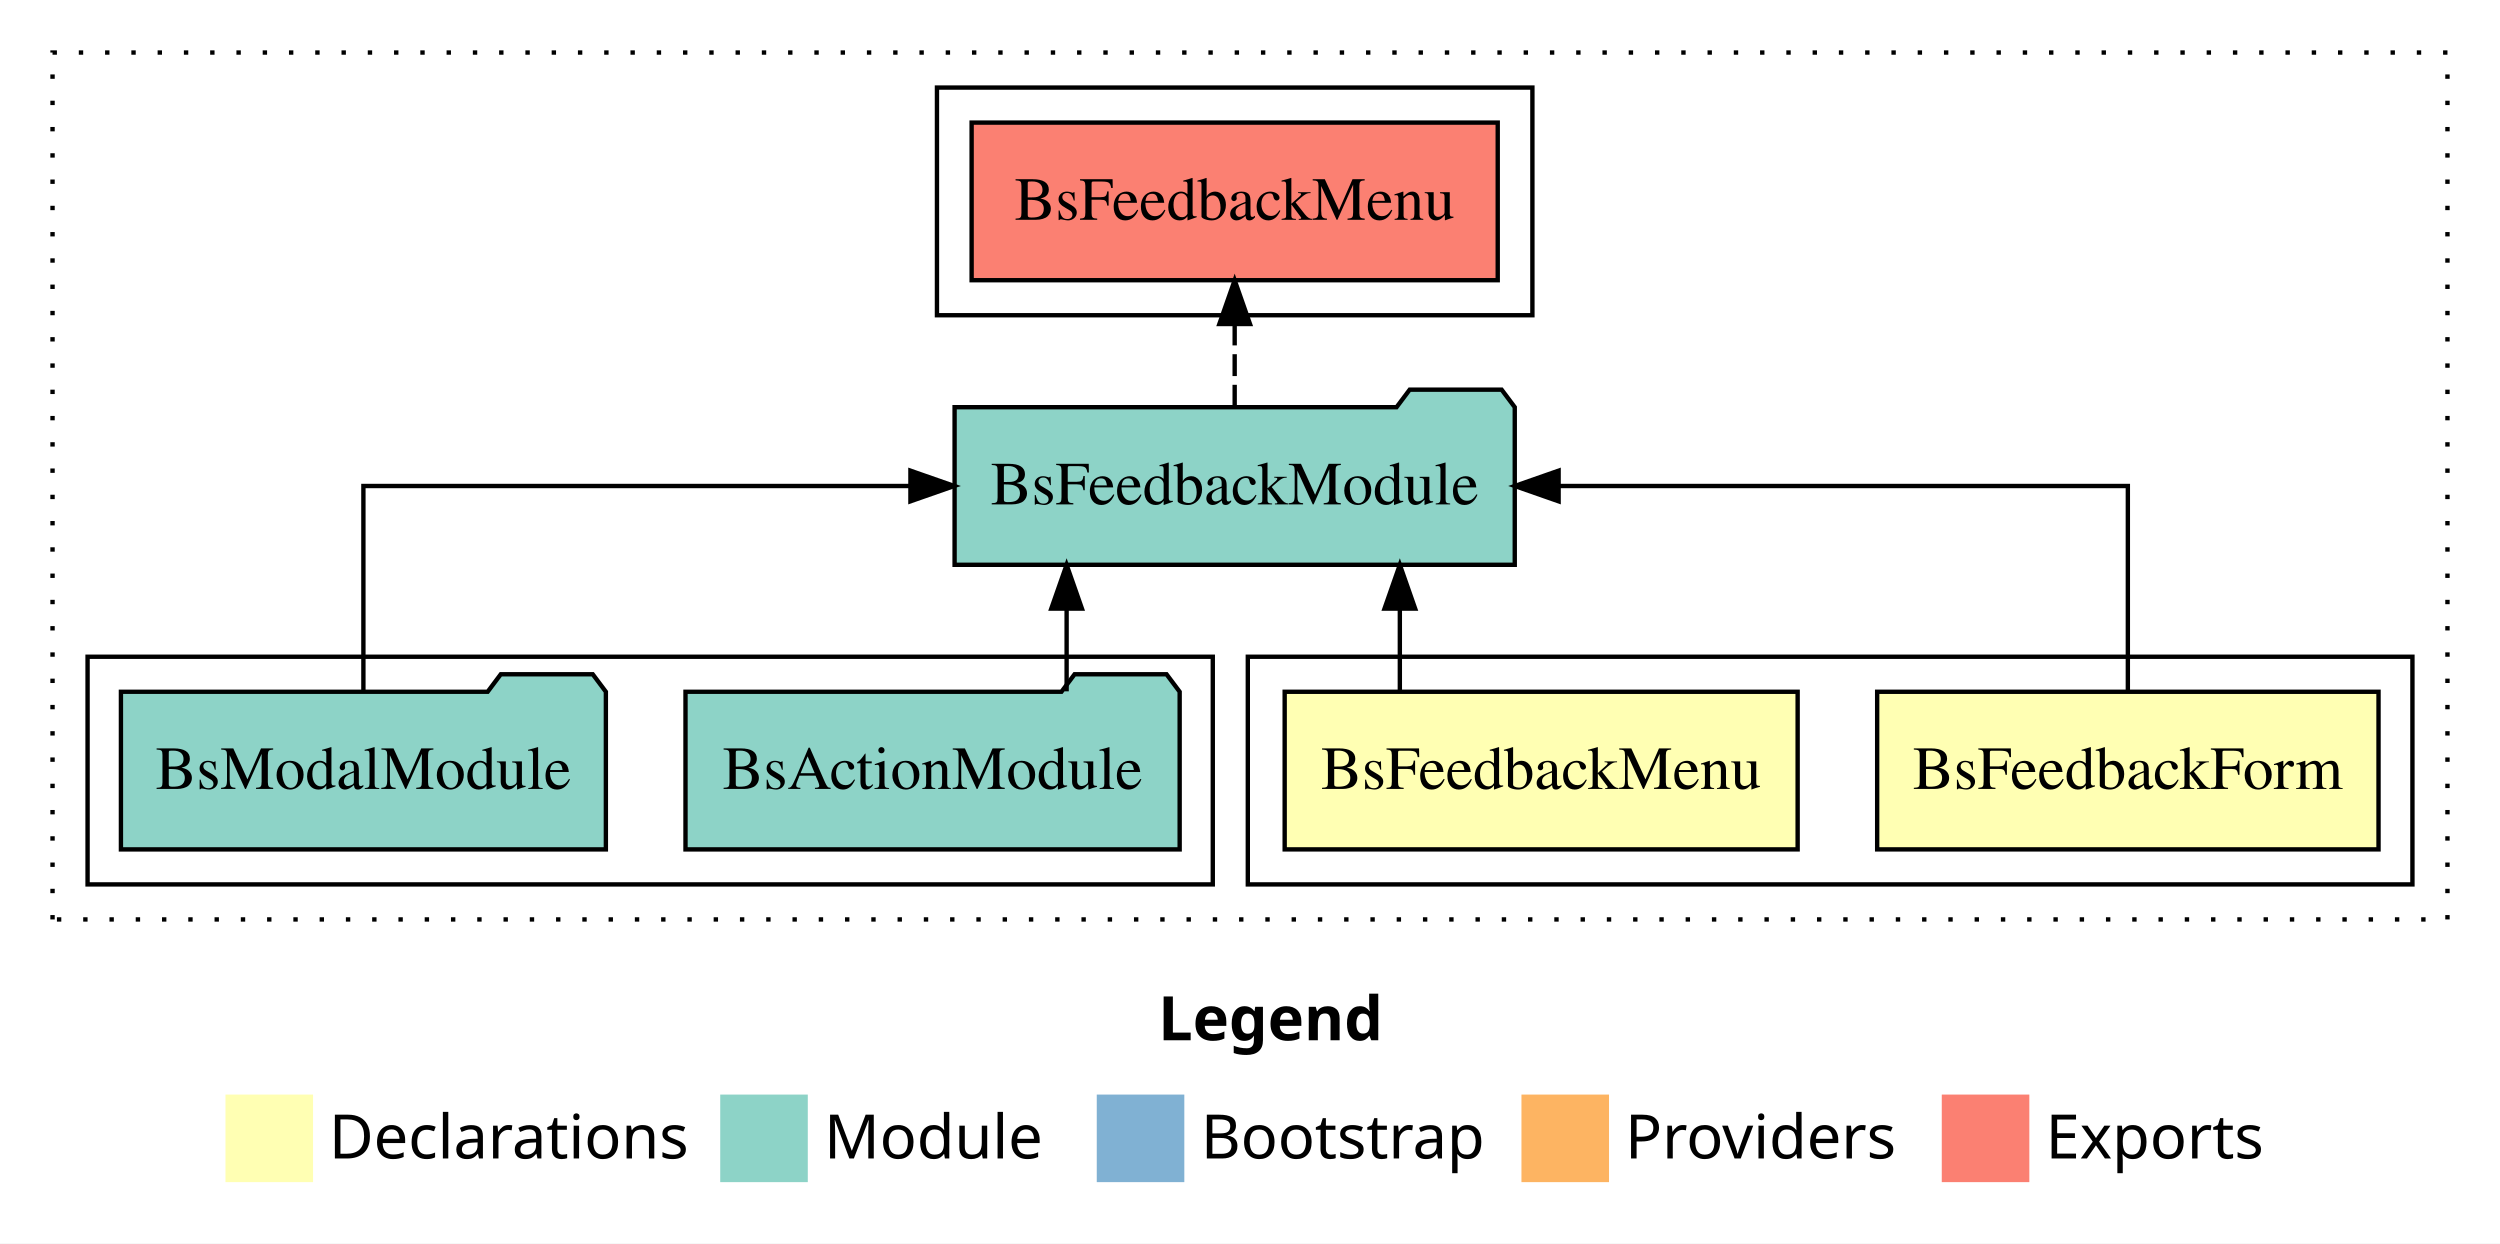
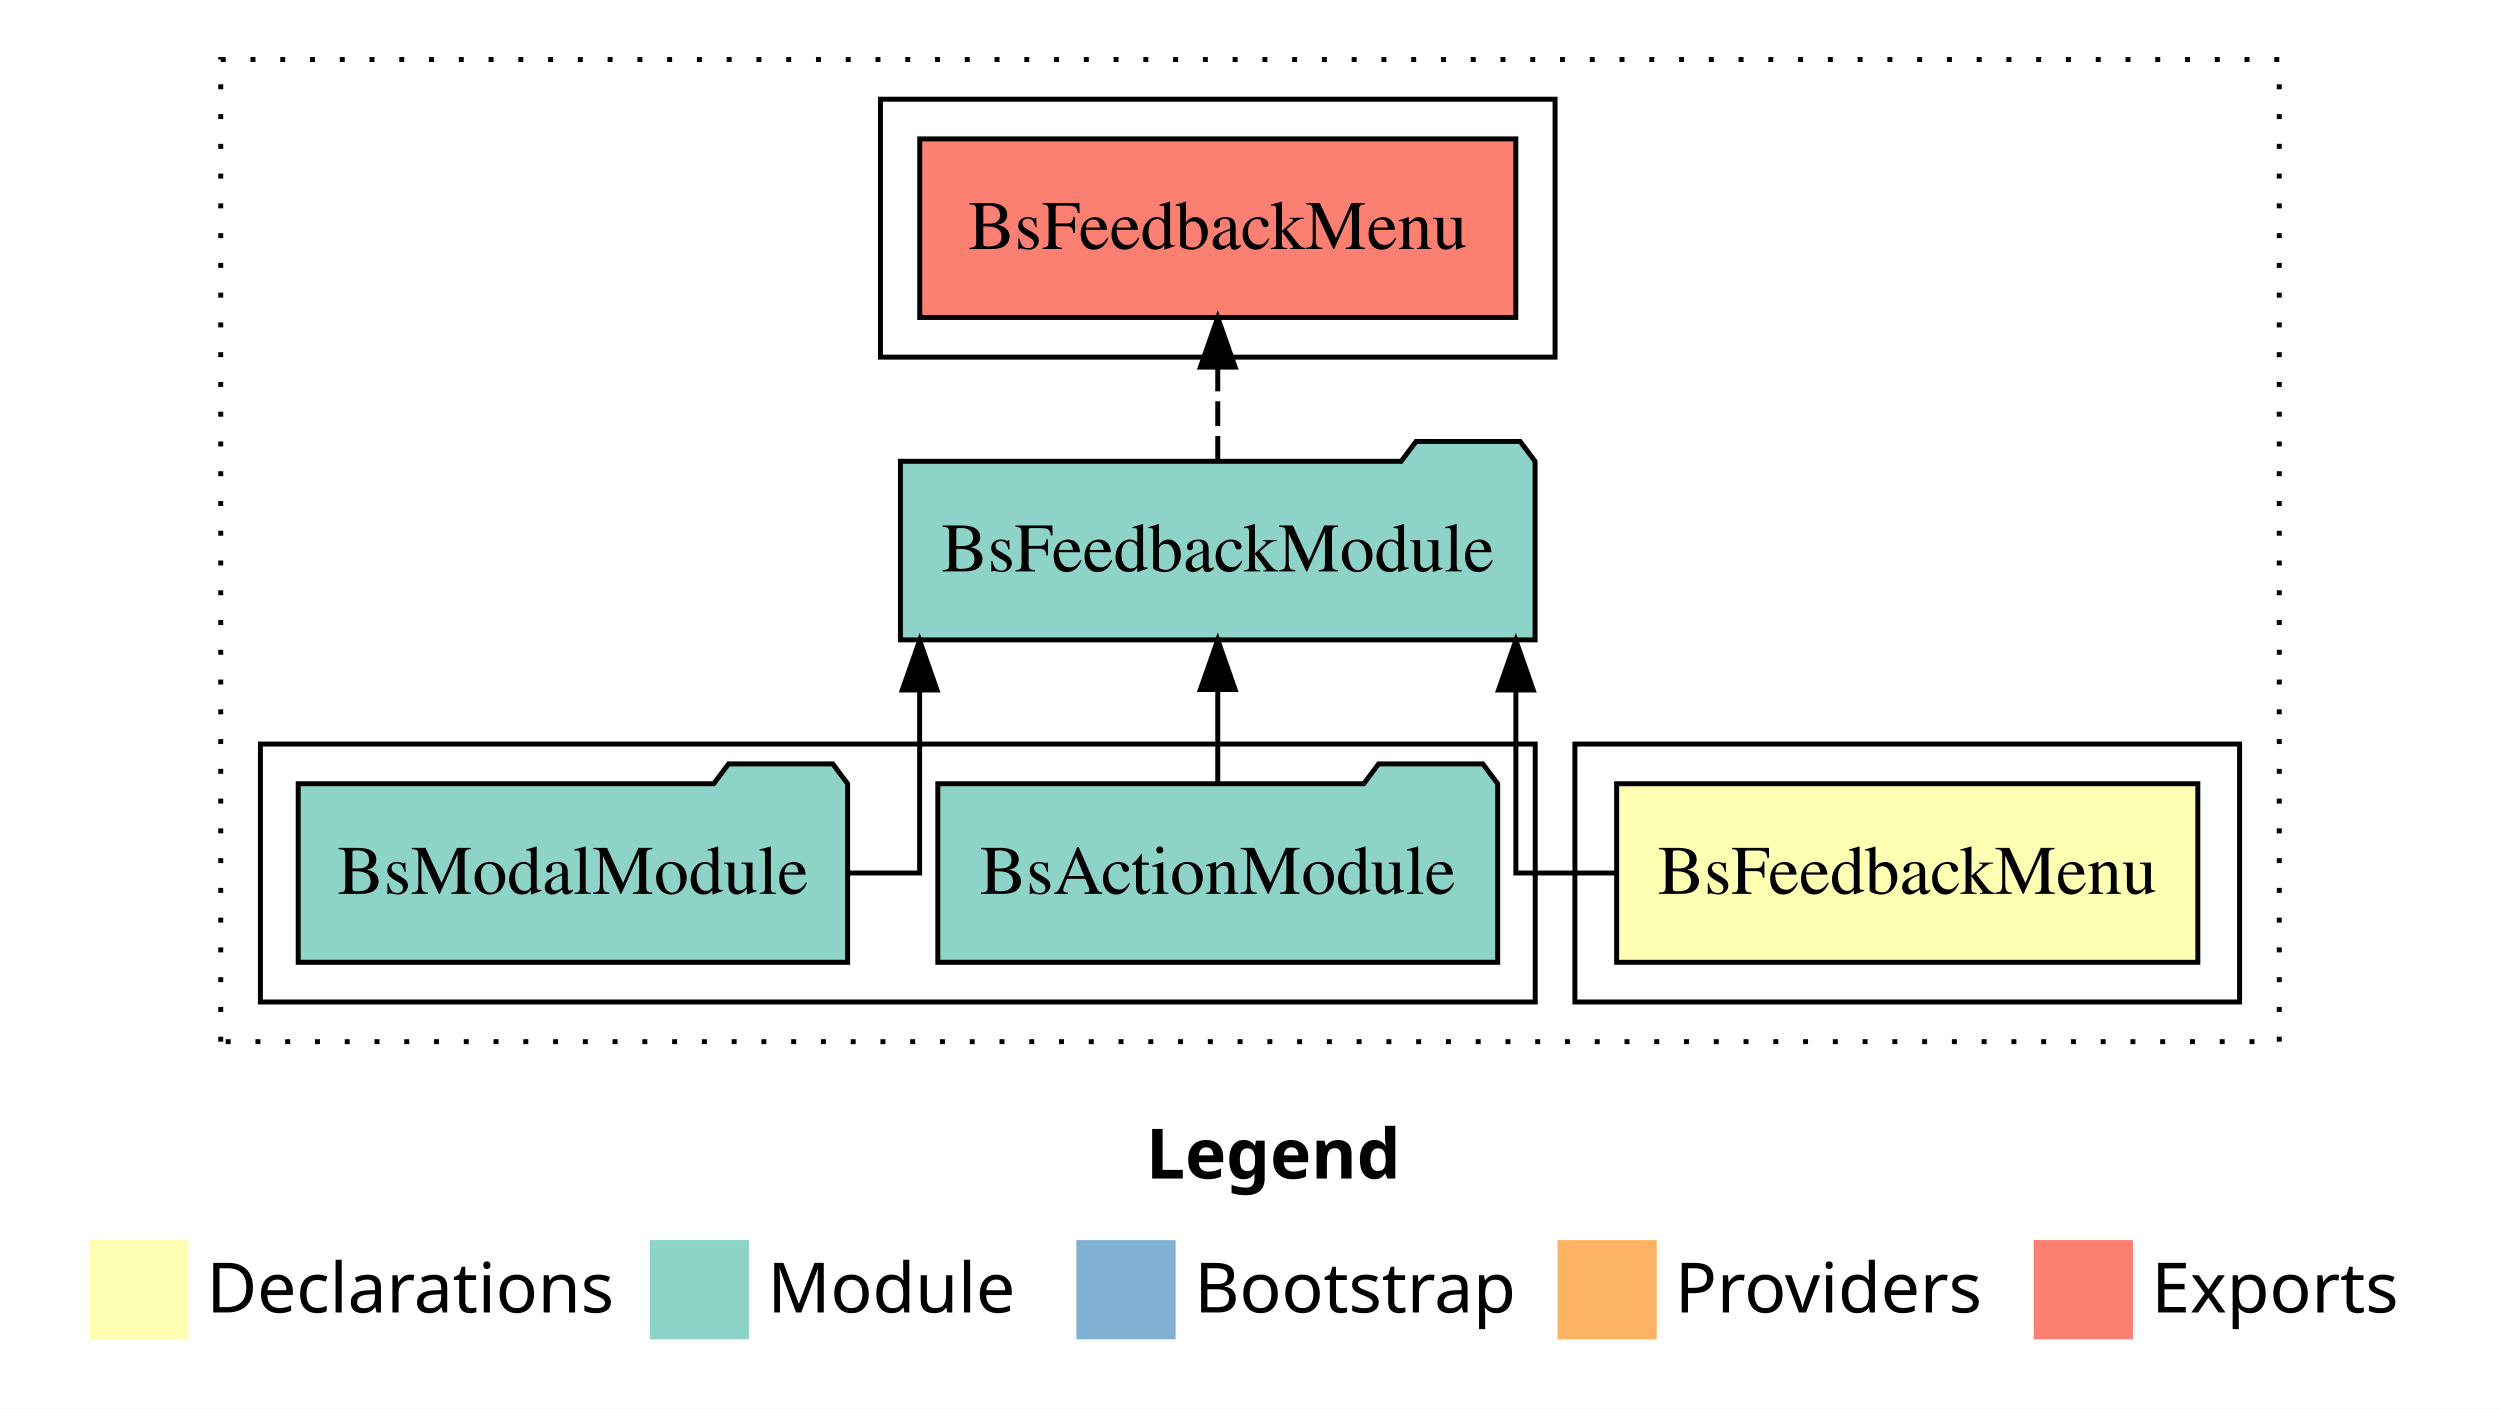
- <svg xmlns="http://www.w3.org/2000/svg" width="571pt" height="284pt" viewBox="0.00 0.00 571.00 284.00">
+ <svg xmlns="http://www.w3.org/2000/svg" width="504pt" height="284pt" viewBox="0.00 0.00 504.00 284.00">
  <g id="graph0" class="graph" transform="scale(1 1) rotate(0) translate(4 280)">
-     <polygon fill="#ffffff" stroke="transparent" points="-4,4 -4,-280 567,-280 567,4 -4,4" />
-     <text text-anchor="start" x="260.509" y="-42.4" font-family="sans-serif" font-weight="bold" font-size="14.00" fill="#000000">Legend</text>
-     <polygon fill="#ffffb3" stroke="transparent" points="47.5,-10 47.5,-30 67.5,-30 67.5,-10 47.5,-10" />
-     <text text-anchor="start" x="71.129" y="-15.4" font-family="sans-serif" font-size="14.00" fill="#000000">  Declarations</text>
-     <polygon fill="#8dd3c7" stroke="transparent" points="160.5,-10 160.5,-30 180.5,-30 180.5,-10 160.5,-10" />
-     <text text-anchor="start" x="184.225" y="-15.4" font-family="sans-serif" font-size="14.00" fill="#000000">  Module</text>
-     <polygon fill="#80b1d3" stroke="transparent" points="246.5,-10 246.5,-30 266.5,-30 266.5,-10 246.5,-10" />
-     <text text-anchor="start" x="270.281" y="-15.4" font-family="sans-serif" font-size="14.00" fill="#000000">  Bootstrap</text>
-     <polygon fill="#fdb462" stroke="transparent" points="343.5,-10 343.5,-30 363.5,-30 363.5,-10 343.5,-10" />
-     <text text-anchor="start" x="367.173" y="-15.4" font-family="sans-serif" font-size="14.00" fill="#000000">  Providers</text>
-     <polygon fill="#fb8072" stroke="transparent" points="439.5,-10 439.5,-30 459.5,-30 459.5,-10 439.5,-10" />
-     <text text-anchor="start" x="463.226" y="-15.4" font-family="sans-serif" font-size="14.00" fill="#000000">  Exports</text>
+     <polygon fill="#ffffff" stroke="transparent" points="-4,4 -4,-280 500,-280 500,4 -4,4" />
+     <text text-anchor="start" x="227.009" y="-42.4" font-family="sans-serif" font-weight="bold" font-size="14.00" fill="#000000">Legend</text>
+     <polygon fill="#ffffb3" stroke="transparent" points="14,-10 14,-30 34,-30 34,-10 14,-10" />
+     <text text-anchor="start" x="37.629" y="-15.4" font-family="sans-serif" font-size="14.00" fill="#000000">  Declarations</text>
+     <polygon fill="#8dd3c7" stroke="transparent" points="127,-10 127,-30 147,-30 147,-10 127,-10" />
+     <text text-anchor="start" x="150.725" y="-15.4" font-family="sans-serif" font-size="14.00" fill="#000000">  Module</text>
+     <polygon fill="#80b1d3" stroke="transparent" points="213,-10 213,-30 233,-30 233,-10 213,-10" />
+     <text text-anchor="start" x="236.781" y="-15.4" font-family="sans-serif" font-size="14.00" fill="#000000">  Bootstrap</text>
+     <polygon fill="#fdb462" stroke="transparent" points="310,-10 310,-30 330,-30 330,-10 310,-10" />
+     <text text-anchor="start" x="333.673" y="-15.4" font-family="sans-serif" font-size="14.00" fill="#000000">  Providers</text>
+     <polygon fill="#fb8072" stroke="transparent" points="406,-10 406,-30 426,-30 426,-10 406,-10" />
+     <text text-anchor="start" x="429.726" y="-15.4" font-family="sans-serif" font-size="14.00" fill="#000000">  Exports</text>
    <g id="clust1" class="cluster">
-       <polygon fill="none" stroke="#000000" stroke-dasharray="1,5" points="8,-70 8,-268 555,-268 555,-70 8,-70" />
+       <polygon fill="none" stroke="#000000" stroke-dasharray="1,5" points="40.5,-70 40.5,-268 455.5,-268 455.5,-70 40.5,-70" />
    </g>
    <g id="clust2" class="cluster">
-       <polygon fill="none" stroke="#000000" points="281,-78 281,-130 547,-130 547,-78 281,-78" />
+       <polygon fill="none" stroke="#000000" points="313.5,-78 313.5,-130 447.5,-130 447.5,-78 313.5,-78" />
+     </g>
+     <g id="clust4" class="cluster">
+       <polygon fill="none" stroke="#000000" points="48.5,-78 48.5,-130 305.5,-130 305.5,-78 48.5,-78" />
    </g>
    <g id="clust5" class="cluster">
-       <polygon fill="none" stroke="#000000" points="16,-78 16,-130 273,-130 273,-78 16,-78" />
-     </g>
-     <g id="clust6" class="cluster">
-       <polygon fill="none" stroke="#000000" points="210,-208 210,-260 346,-260 346,-208 210,-208" />
+       <polygon fill="none" stroke="#000000" points="173.5,-208 173.5,-260 309.5,-260 309.5,-208 173.5,-208" />
    </g>
    <g id="node1" class="node">
-       <polygon fill="#ffffb3" stroke="#000000" points="539.256,-122 424.744,-122 424.744,-86 539.256,-86 539.256,-122" />
-       <text text-anchor="middle" x="482" y="-99.8" font-family="Times,serif" font-size="14.00" fill="#000000">BsFeedbackForm</text>
+       <polygon fill="#ffffb3" stroke="#000000" points="439.081,-122 321.919,-122 321.919,-86 439.081,-86 439.081,-122" />
+       <text text-anchor="middle" x="380.5" y="-99.8" font-family="Times,serif" font-size="14.00" fill="#000000">BsFeedbackMenu</text>
+     </g>
+     <g id="node2" class="node">
+       <polygon fill="#8dd3c7" stroke="#000000" points="305.472,-187 302.472,-191 281.472,-191 278.472,-187 177.528,-187 177.528,-151 305.472,-151 305.472,-187" />
+       <text text-anchor="middle" x="241.5" y="-164.8" font-family="Times,serif" font-size="14.00" fill="#000000">BsFeedbackModule</text>
+     </g>
+     <g id="edge1" class="edge">
+       <path fill="none" stroke="#000000" d="M321.92,-104C310.3,-104 301.601,-104 301.601,-104 301.601,-104 301.601,-140.894 301.601,-140.894" />
+       <polygon fill="#000000" stroke="#000000" points="298.101,-140.894 301.601,-150.894 305.101,-140.894 298.101,-140.894" />
+     </g>
+     <g id="node5" class="node">
+       <polygon fill="#fb8072" stroke="#000000" points="301.582,-252 181.418,-252 181.418,-216 301.582,-216 301.582,-252" />
+       <text text-anchor="middle" x="241.5" y="-229.8" font-family="Times,serif" font-size="14.00" fill="#000000">BsFeedbackMenu </text>
+     </g>
+     <g id="edge4" class="edge">
+       <path fill="none" stroke="#000000" stroke-dasharray="5,2" d="M241.5,-187.106C241.5,-187.106 241.5,-205.991 241.5,-205.991" />
+       <polygon fill="#000000" stroke="#000000" points="238,-205.991 241.5,-215.991 245,-205.991 238,-205.991" />
    </g>
    <g id="node3" class="node">
-       <polygon fill="#8dd3c7" stroke="#000000" points="341.972,-187 338.972,-191 317.972,-191 314.972,-187 214.028,-187 214.028,-151 341.972,-151 341.972,-187" />
-       <text text-anchor="middle" x="278" y="-164.8" font-family="Times,serif" font-size="14.00" fill="#000000">BsFeedbackModule</text>
-     </g>
-     <g id="edge1" class="edge">
-       <path fill="none" stroke="#000000" d="M482,-122.106C482,-141.339 482,-169 482,-169 482,-169 351.987,-169 351.987,-169" />
-       <polygon fill="#000000" stroke="#000000" points="351.987,-165.5 341.987,-169 351.987,-172.5 351.987,-165.5" />
-     </g>
-     <g id="node2" class="node">
-       <polygon fill="#ffffb3" stroke="#000000" points="406.581,-122 289.419,-122 289.419,-86 406.581,-86 406.581,-122" />
-       <text text-anchor="middle" x="348" y="-99.8" font-family="Times,serif" font-size="14.00" fill="#000000">BsFeedbackMenu</text>
+       <polygon fill="#8dd3c7" stroke="#000000" points="297.934,-122 294.934,-126 273.934,-126 270.934,-122 185.066,-122 185.066,-86 297.934,-86 297.934,-122" />
+       <text text-anchor="middle" x="241.5" y="-99.8" font-family="Times,serif" font-size="14.00" fill="#000000">BsActionModule</text>
    </g>
    <g id="edge2" class="edge">
-       <path fill="none" stroke="#000000" d="M315.723,-122.106C315.723,-122.106 315.723,-140.991 315.723,-140.991" />
-       <polygon fill="#000000" stroke="#000000" points="312.223,-140.991 315.723,-150.991 319.223,-140.991 312.223,-140.991" />
-     </g>
-     <g id="node6" class="node">
-       <polygon fill="#fb8072" stroke="#000000" points="338.082,-252 217.918,-252 217.918,-216 338.082,-216 338.082,-252" />
-       <text text-anchor="middle" x="278" y="-229.8" font-family="Times,serif" font-size="14.00" fill="#000000">BsFeedbackMenu </text>
-     </g>
-     <g id="edge5" class="edge">
-       <path fill="none" stroke="#000000" stroke-dasharray="5,2" d="M278,-187.106C278,-187.106 278,-205.991 278,-205.991" />
-       <polygon fill="#000000" stroke="#000000" points="274.5,-205.991 278,-215.991 281.5,-205.991 274.5,-205.991" />
+       <path fill="none" stroke="#000000" d="M241.5,-122.106C241.5,-122.106 241.5,-140.991 241.5,-140.991" />
+       <polygon fill="#000000" stroke="#000000" points="238,-140.991 241.5,-150.991 245,-140.991 238,-140.991" />
    </g>
    <g id="node4" class="node">
-       <polygon fill="#8dd3c7" stroke="#000000" points="265.434,-122 262.434,-126 241.434,-126 238.434,-122 152.566,-122 152.566,-86 265.434,-86 265.434,-122" />
-       <text text-anchor="middle" x="209" y="-99.8" font-family="Times,serif" font-size="14.00" fill="#000000">BsActionModule</text>
+       <polygon fill="#8dd3c7" stroke="#000000" points="166.881,-122 163.881,-126 142.881,-126 139.881,-122 56.119,-122 56.119,-86 166.881,-86 166.881,-122" />
+       <text text-anchor="middle" x="111.5" y="-99.8" font-family="Times,serif" font-size="14.00" fill="#000000">BsModalModule</text>
    </g>
    <g id="edge3" class="edge">
-       <path fill="none" stroke="#000000" d="M239.615,-122.106C239.615,-122.106 239.615,-140.991 239.615,-140.991" />
-       <polygon fill="#000000" stroke="#000000" points="236.115,-140.991 239.615,-150.991 243.115,-140.991 236.115,-140.991" />
-     </g>
-     <g id="node5" class="node">
-       <polygon fill="#8dd3c7" stroke="#000000" points="134.381,-122 131.381,-126 110.381,-126 107.381,-122 23.619,-122 23.619,-86 134.381,-86 134.381,-122" />
-       <text text-anchor="middle" x="79" y="-99.8" font-family="Times,serif" font-size="14.00" fill="#000000">BsModalModule</text>
-     </g>
-     <g id="edge4" class="edge">
-       <path fill="none" stroke="#000000" d="M79,-122.106C79,-141.339 79,-169 79,-169 79,-169 203.94,-169 203.94,-169" />
-       <polygon fill="#000000" stroke="#000000" points="203.94,-172.5 213.94,-169 203.94,-165.5 203.94,-172.5" />
+       <path fill="none" stroke="#000000" d="M166.916,-104C175.399,-104 181.399,-104 181.399,-104 181.399,-104 181.399,-140.894 181.399,-140.894" />
+       <polygon fill="#000000" stroke="#000000" points="177.899,-140.894 181.399,-150.894 184.899,-140.894 177.899,-140.894" />
    </g>
  </g>
</svg>
